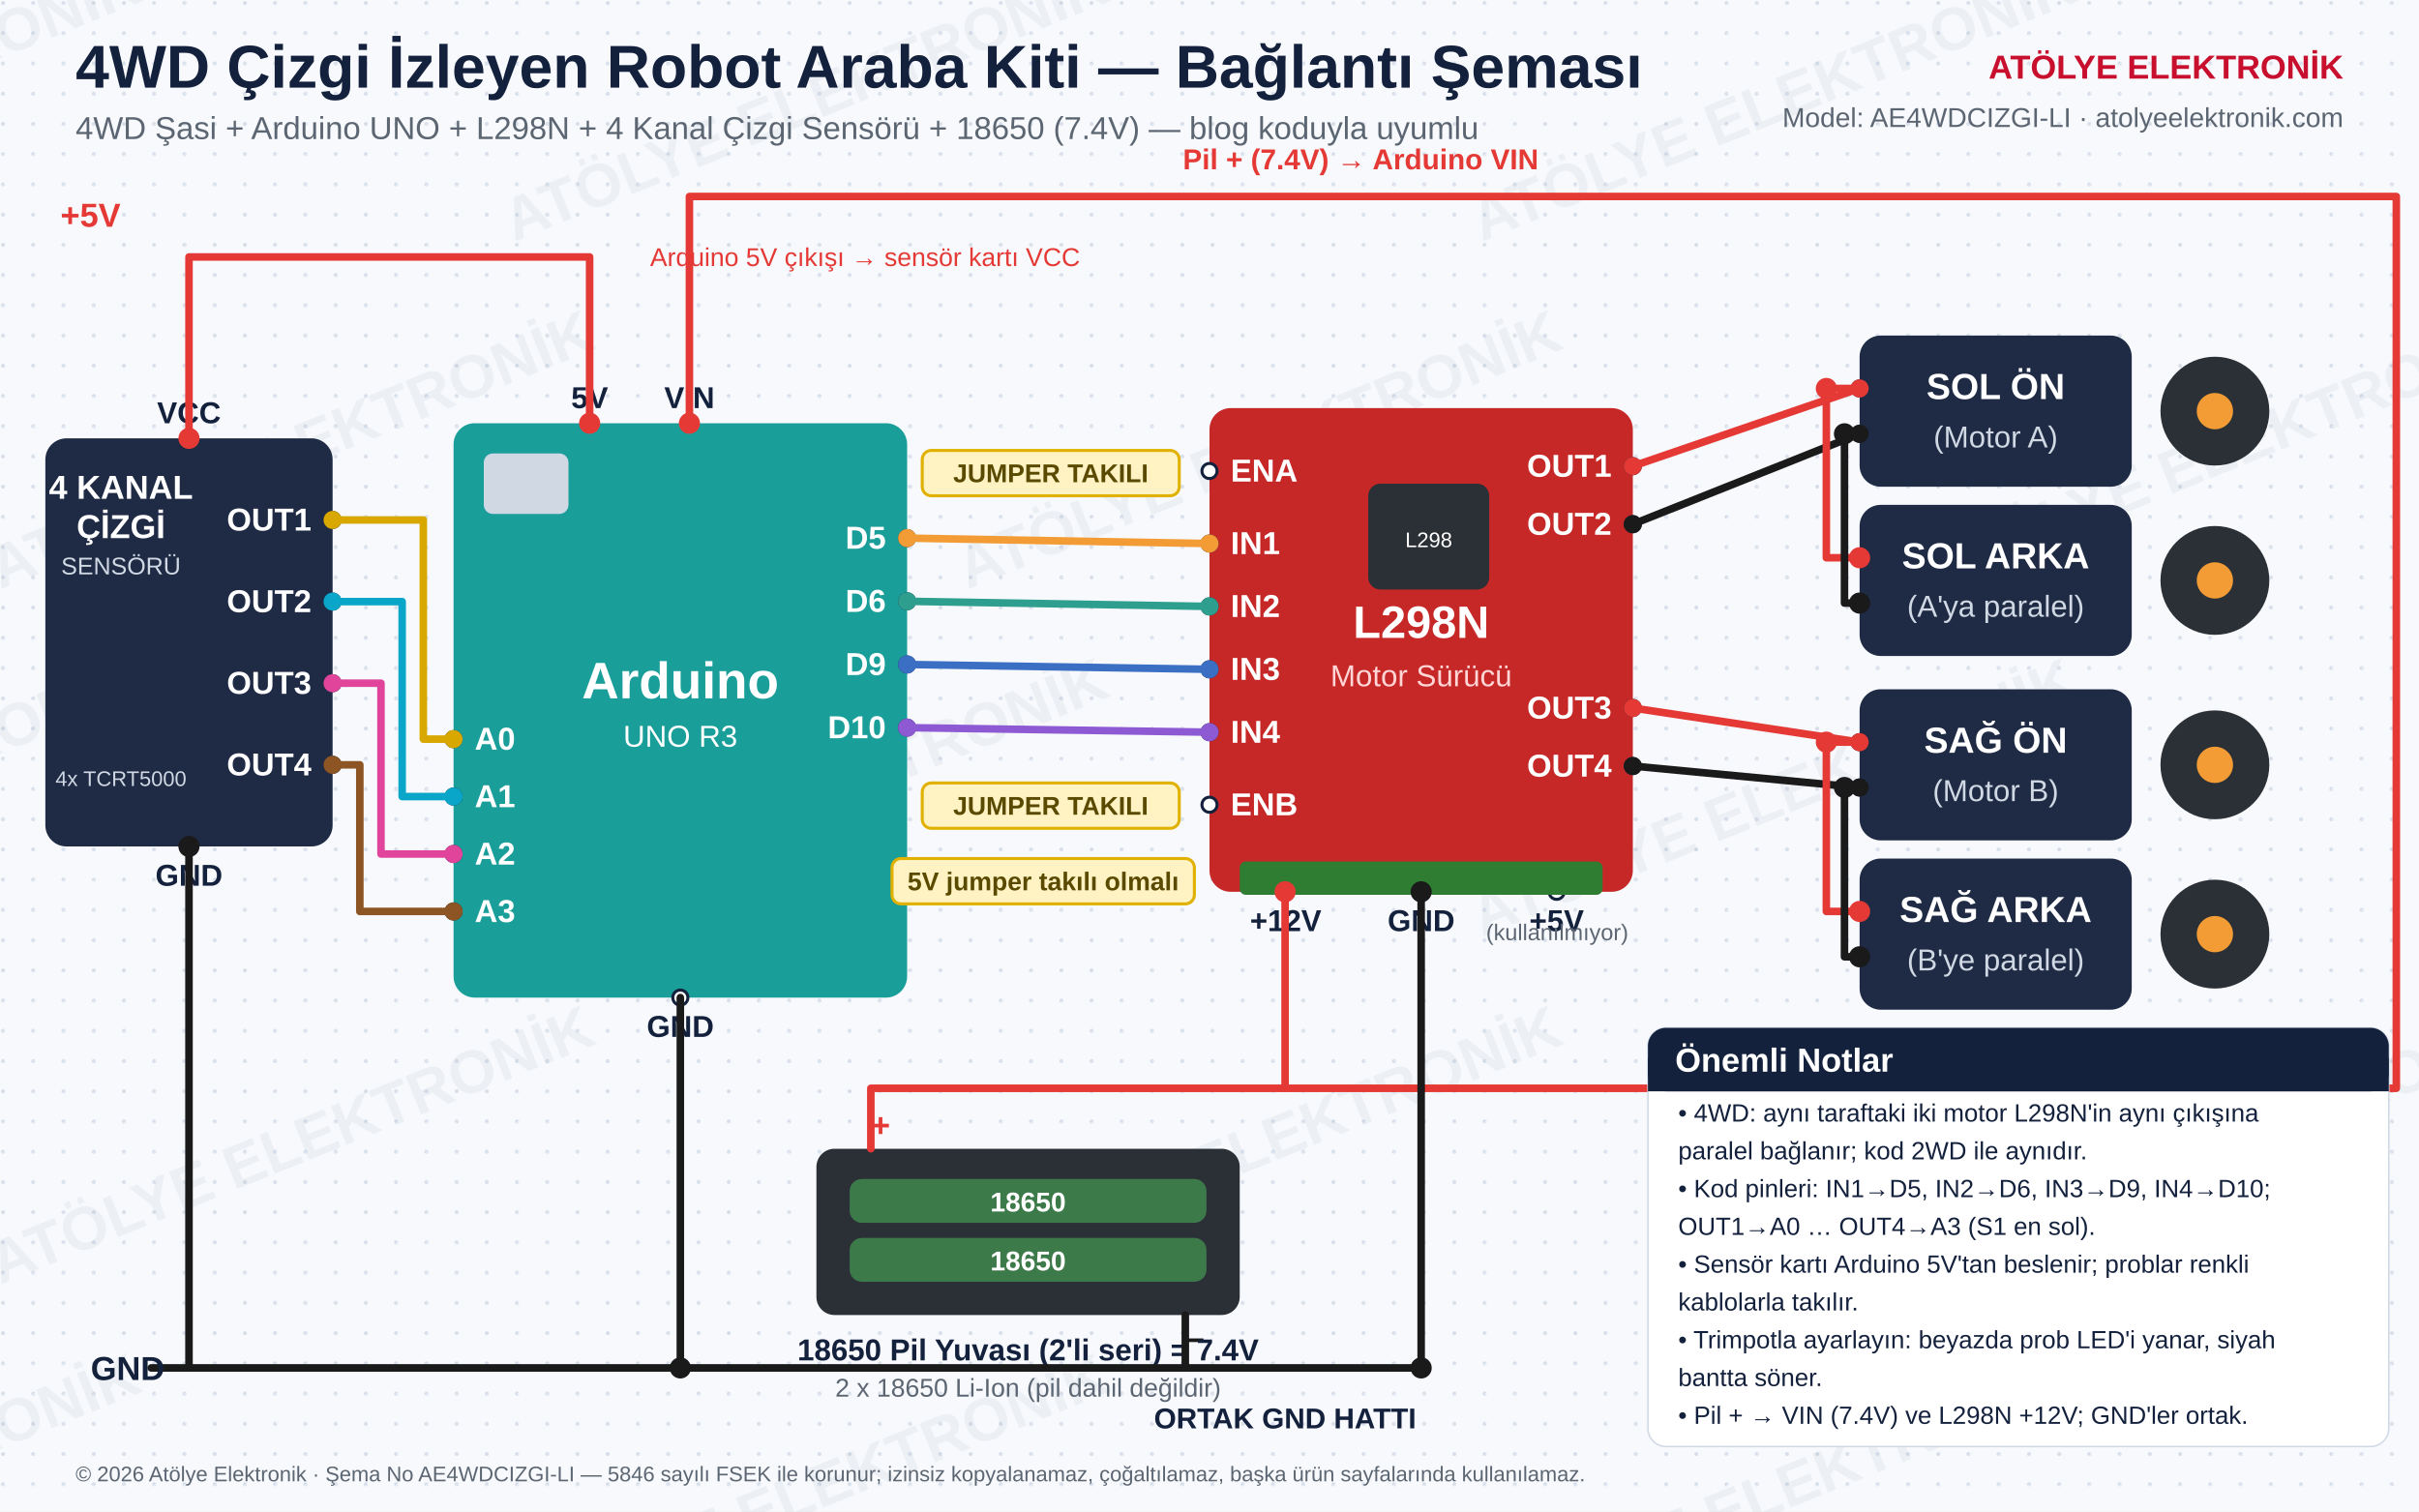
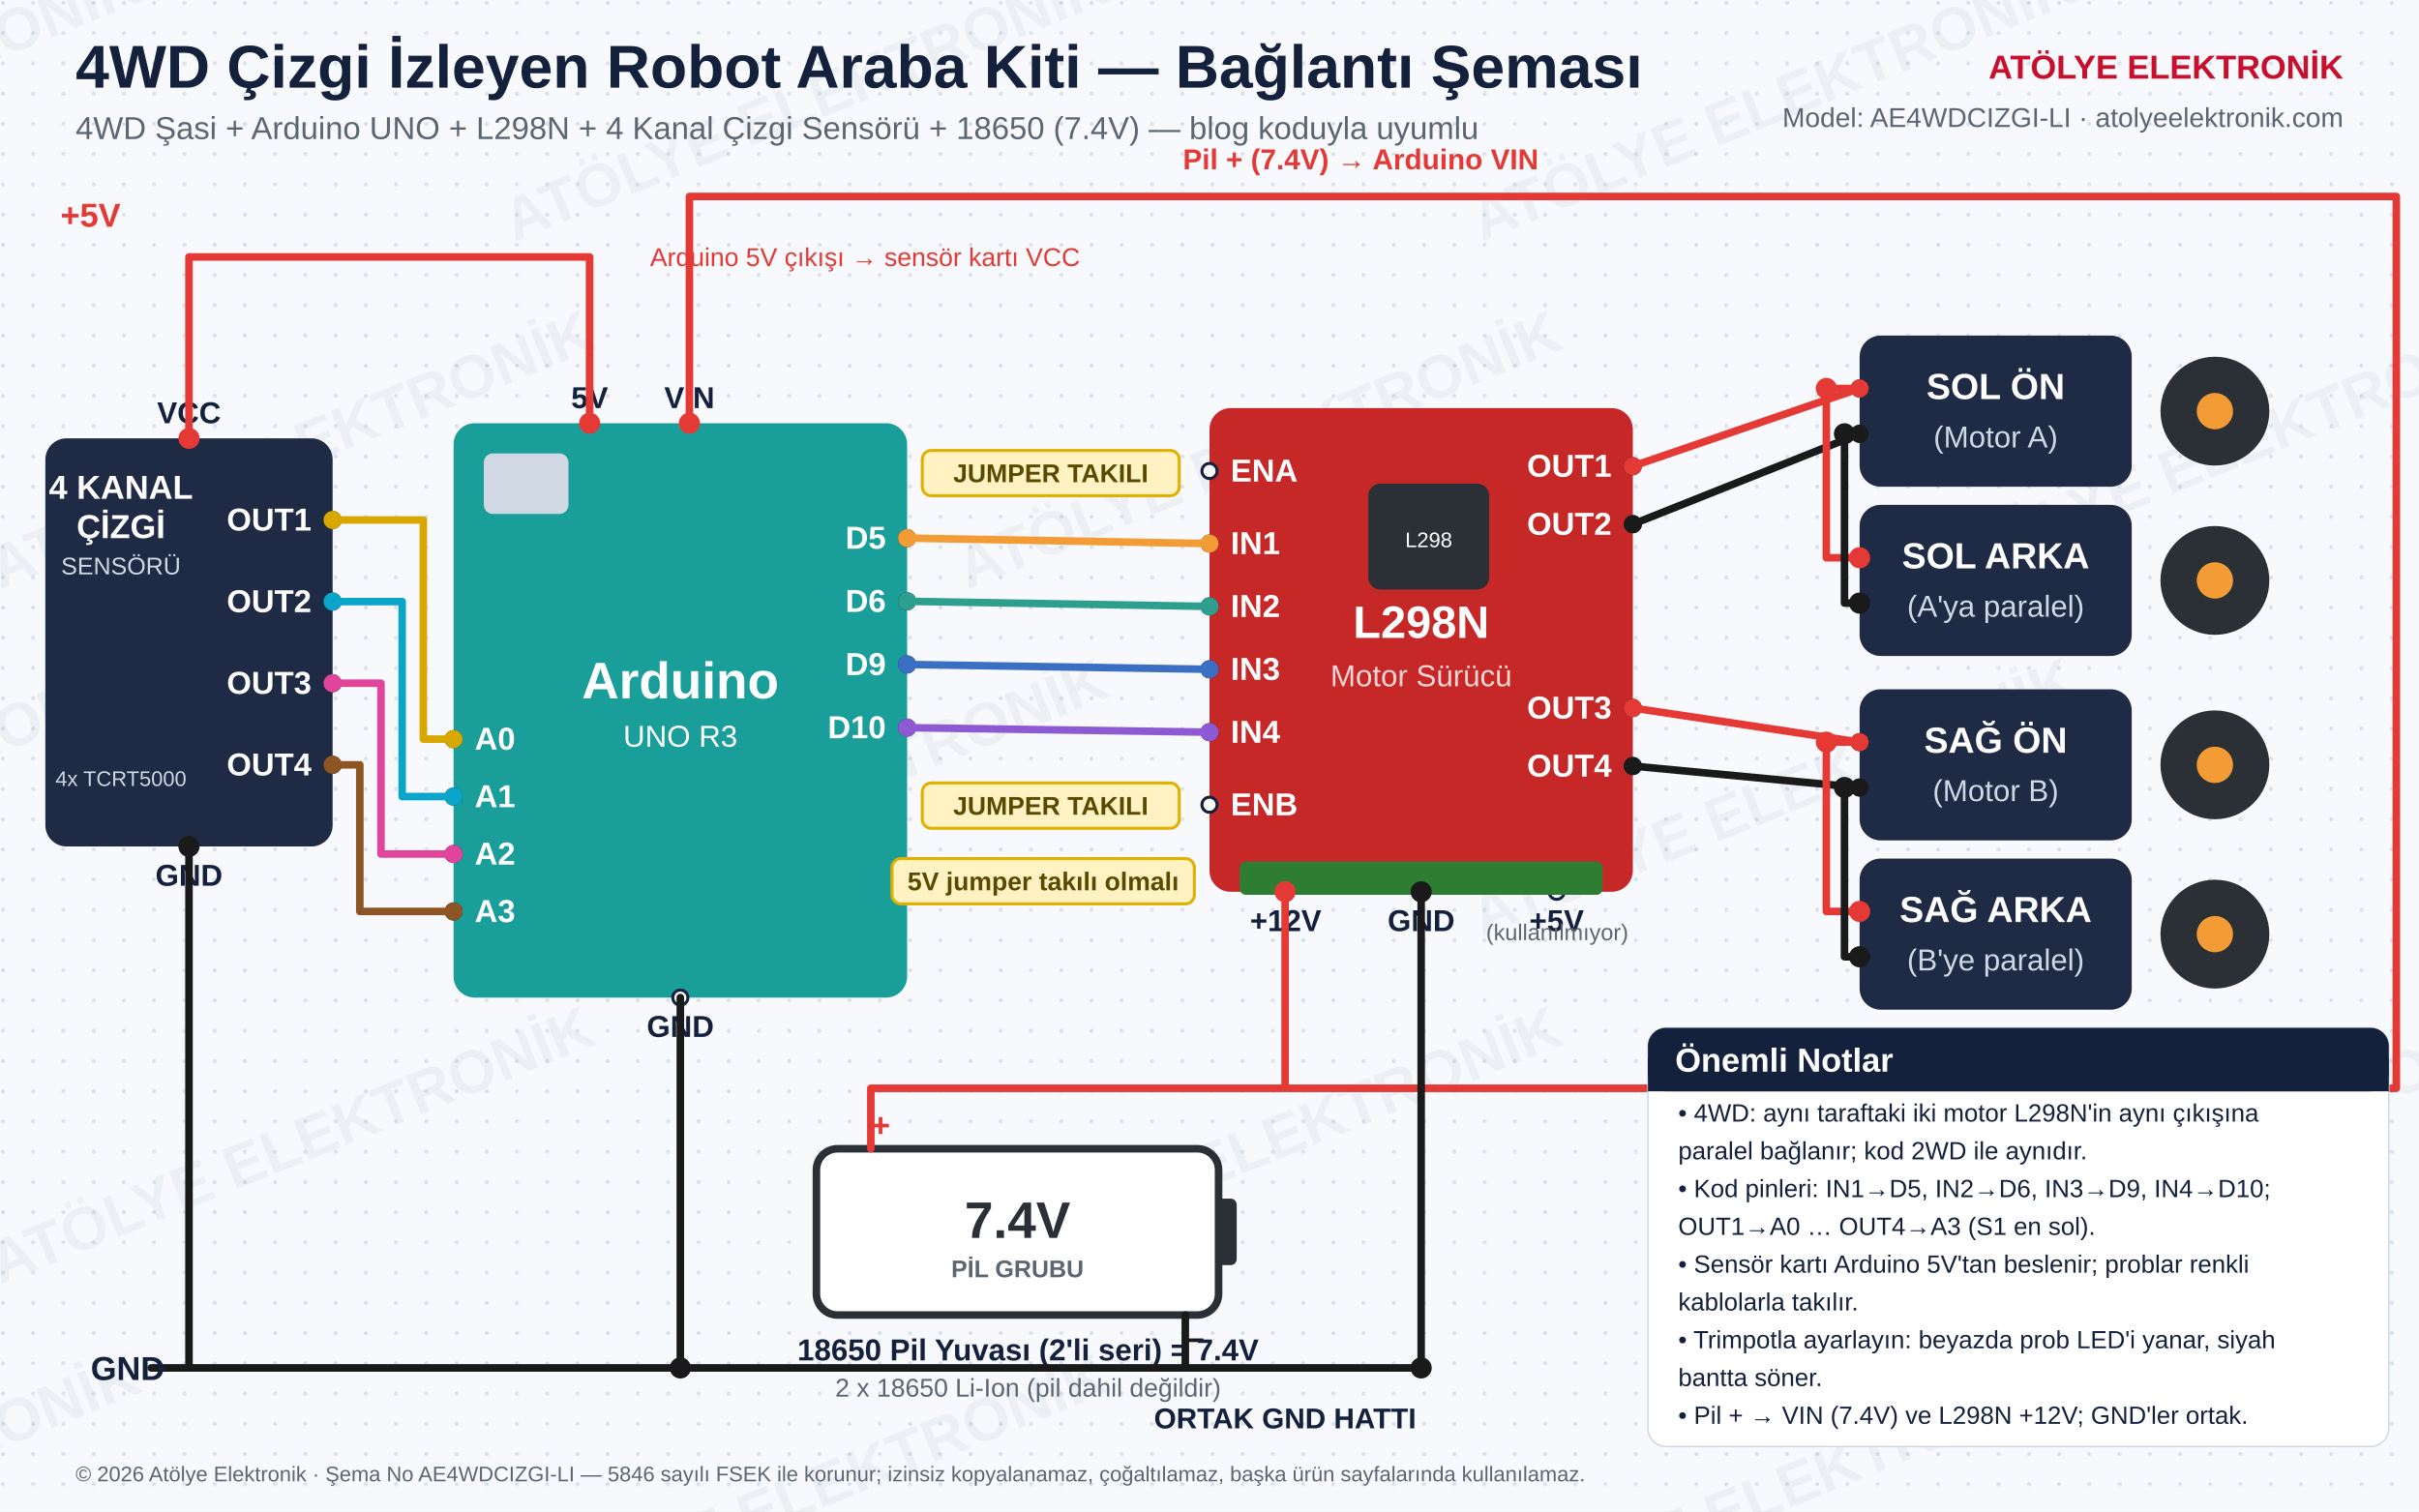
<svg xmlns="http://www.w3.org/2000/svg" width="1600" height="1000" viewBox="0 0 1600 1000" font-family="Segoe UI, Arial, sans-serif">
  <defs>
    <pattern id="dots" width="20" height="20" patternUnits="userSpaceOnUse">
      <circle cx="2" cy="2" r="1.3" fill="#d6dde8" />
    </pattern>
  </defs>
  <rect width="1600" height="1000" fill="#f7f9fc" />
  <rect width="1600" height="1000" fill="url(#dots)" />
  <g opacity="0.045" font-weight="800" font-size="40" fill="#003360">
    <text x="-300" y="160" transform="rotate(-22 -300 160)">ATÖLYE ELEKTRONİK</text>
    <text x="340" y="160" transform="rotate(-22 340 160)">ATÖLYE ELEKTRONİK</text>
    <text x="980" y="160" transform="rotate(-22 980 160)">ATÖLYE ELEKTRONİK</text>
    <text x="1620" y="160" transform="rotate(-22 1620 160)">ATÖLYE ELEKTRONİK</text>
    <text x="0" y="390" transform="rotate(-22 0 390)">ATÖLYE ELEKTRONİK</text>
    <text x="640" y="390" transform="rotate(-22 640 390)">ATÖLYE ELEKTRONİK</text>
    <text x="1280" y="390" transform="rotate(-22 1280 390)">ATÖLYE ELEKTRONİK</text>
    <text x="-300" y="620" transform="rotate(-22 -300 620)">ATÖLYE ELEKTRONİK</text>
    <text x="340" y="620" transform="rotate(-22 340 620)">ATÖLYE ELEKTRONİK</text>
    <text x="980" y="620" transform="rotate(-22 980 620)">ATÖLYE ELEKTRONİK</text>
    <text x="1620" y="620" transform="rotate(-22 1620 620)">ATÖLYE ELEKTRONİK</text>
    <text x="0" y="850" transform="rotate(-22 0 850)">ATÖLYE ELEKTRONİK</text>
    <text x="640" y="850" transform="rotate(-22 640 850)">ATÖLYE ELEKTRONİK</text>
    <text x="1280" y="850" transform="rotate(-22 1280 850)">ATÖLYE ELEKTRONİK</text>
    <text x="-300" y="1080" transform="rotate(-22 -300 1080)">ATÖLYE ELEKTRONİK</text>
    <text x="340" y="1080" transform="rotate(-22 340 1080)">ATÖLYE ELEKTRONİK</text>
    <text x="980" y="1080" transform="rotate(-22 980 1080)">ATÖLYE ELEKTRONİK</text>
    <text x="1620" y="1080" transform="rotate(-22 1620 1080)">ATÖLYE ELEKTRONİK</text>
  </g>
  <text x="50" y="58" font-size="40" font-weight="800" fill="#14213d">4WD Çizgi İzleyen Robot Araba Kiti — Bağlantı Şeması</text>
  <text x="50" y="92" font-size="21" fill="#5c6672">4WD Şasi + Arduino UNO + L298N + 4 Kanal Çizgi Sensörü + 18650 (7.4V) — blog koduyla uyumlu</text>
  <text x="1550" y="52" text-anchor="end" font-size="22" font-weight="800" fill="#c8102e">ATÖLYE ELEKTRONİK</text>
  <text x="1550" y="84" text-anchor="end" font-size="18" fill="#5c6672">Model: AE4WDCIZGI-LI · atolyeelektronik.com</text>
  <rect x="300" y="280" width="300" height="380" rx="14" fill="#1a9e9a" />
  <text x="450.0" y="462.0" text-anchor="middle" font-size="34" font-weight="700" fill="#fff">Arduino</text>
  <text x="450.0" y="494.0" text-anchor="middle" font-size="20" fill="#ffffff">UNO R3</text>
  <text x="586" y="363.0" text-anchor="end" font-size="21" font-weight="700" fill="#fff">D5</text>
  <circle cx="600" cy="356.0" r="5" fill="#fff" stroke="#14213d" stroke-width="2" />
  <text x="586" y="404.8" text-anchor="end" font-size="21" font-weight="700" fill="#fff">D6</text>
  <circle cx="600" cy="397.8" r="5" fill="#fff" stroke="#14213d" stroke-width="2" />
  <text x="586" y="446.6" text-anchor="end" font-size="21" font-weight="700" fill="#fff">D9</text>
  <circle cx="600" cy="439.6" r="5" fill="#fff" stroke="#14213d" stroke-width="2" />
  <text x="586" y="488.4" text-anchor="end" font-size="21" font-weight="700" fill="#fff">D10</text>
  <circle cx="600" cy="481.4" r="5" fill="#fff" stroke="#14213d" stroke-width="2" />
  <text x="390.0" y="270" text-anchor="middle" font-size="20" font-weight="700" fill="#14213d">5V</text>
  <circle cx="390.0" cy="280" r="5" fill="#fff" stroke="#14213d" stroke-width="2" />
  <text x="456.0" y="270" text-anchor="middle" font-size="20" font-weight="700" fill="#14213d">VIN</text>
  <circle cx="456.0" cy="280" r="5" fill="#fff" stroke="#14213d" stroke-width="2" />
  <text x="450.0" y="686" text-anchor="middle" font-size="20" font-weight="700" fill="#14213d">GND</text>
  <circle cx="450.0" cy="660" r="5" fill="#fff" stroke="#14213d" stroke-width="2" />
  <rect x="320" y="300" width="56" height="40" rx="6" fill="#cfd8e3" />
  <rect x="800" y="270" width="280" height="320" rx="14" fill="#c62828" />
  <text x="940.0" y="422.0" text-anchor="middle" font-size="30" font-weight="700" fill="#fff">L298N</text>
  <text x="940.0" y="454.0" text-anchor="middle" font-size="20" fill="#ffd5d5">Motor Sürücü</text>
  <text x="814" y="318.6" font-size="21" font-weight="700" fill="#fff">ENA</text>
  <circle cx="800" cy="311.6" r="5" fill="#fff" stroke="#14213d" stroke-width="2" />
  <text x="814" y="366.6" font-size="21" font-weight="700" fill="#fff">IN1</text>
  <circle cx="800" cy="359.6" r="5" fill="#fff" stroke="#14213d" stroke-width="2" />
  <text x="814" y="408.2" font-size="21" font-weight="700" fill="#fff">IN2</text>
  <circle cx="800" cy="401.2" r="5" fill="#fff" stroke="#14213d" stroke-width="2" />
  <text x="814" y="449.8" font-size="21" font-weight="700" fill="#fff">IN3</text>
  <circle cx="800" cy="442.8" r="5" fill="#fff" stroke="#14213d" stroke-width="2" />
  <text x="814" y="491.4" font-size="21" font-weight="700" fill="#fff">IN4</text>
  <circle cx="800" cy="484.4" r="5" fill="#fff" stroke="#14213d" stroke-width="2" />
  <text x="814" y="539.4" font-size="21" font-weight="700" fill="#fff">ENB</text>
  <circle cx="800" cy="532.4" r="5" fill="#fff" stroke="#14213d" stroke-width="2" />
  <text x="1066" y="315.4" text-anchor="end" font-size="21" font-weight="700" fill="#fff">OUT1</text>
  <circle cx="1080" cy="308.4" r="5" fill="#fff" stroke="#14213d" stroke-width="2" />
  <text x="1066" y="353.8" text-anchor="end" font-size="21" font-weight="700" fill="#fff">OUT2</text>
  <circle cx="1080" cy="346.8" r="5" fill="#fff" stroke="#14213d" stroke-width="2" />
  <text x="1066" y="475.4" text-anchor="end" font-size="21" font-weight="700" fill="#fff">OUT3</text>
  <circle cx="1080" cy="468.4" r="5" fill="#fff" stroke="#14213d" stroke-width="2" />
  <text x="1066" y="513.8" text-anchor="end" font-size="21" font-weight="700" fill="#fff">OUT4</text>
  <circle cx="1080" cy="506.8" r="5" fill="#fff" stroke="#14213d" stroke-width="2" />
  <text x="850.4" y="616" text-anchor="middle" font-size="20" font-weight="700" fill="#14213d">+12V</text>
  <circle cx="850.4" cy="590" r="5" fill="#fff" stroke="#14213d" stroke-width="2" />
  <text x="940.0" y="616" text-anchor="middle" font-size="20" font-weight="700" fill="#14213d">GND</text>
  <circle cx="940.0" cy="590" r="5" fill="#fff" stroke="#14213d" stroke-width="2" />
  <text x="1029.6" y="616" text-anchor="middle" font-size="20" font-weight="700" fill="#14213d">+5V</text>
  <circle cx="1029.6" cy="590" r="5" fill="#fff" stroke="#14213d" stroke-width="2" />
  <rect x="905" y="320" width="80" height="70" rx="8" fill="#2b2f36" />
  <text x="945" y="362" text-anchor="middle" font-size="14" fill="#fff">L298</text>
  <rect x="820" y="570" width="240" height="22" rx="4" fill="#2e7d32" />
  <rect x="610" y="298" width="170" height="30" rx="6" fill="#fff3c4" stroke="#e0b100" stroke-width="2" />
  <text x="695.0" y="319" text-anchor="middle" font-size="17" font-weight="700" fill="#5a4a00">JUMPER TAKILI</text>
  <rect x="610" y="518" width="170" height="30" rx="6" fill="#fff3c4" stroke="#e0b100" stroke-width="2" />
  <text x="695.0" y="539" text-anchor="middle" font-size="17" font-weight="700" fill="#5a4a00">JUMPER TAKILI</text>
  <rect x="590" y="568" width="200" height="30" rx="6" fill="#fff3c4" stroke="#e0b100" stroke-width="2" />
  <text x="690.0" y="589" text-anchor="middle" font-size="17" font-weight="700" fill="#5a4a00">5V jumper takılı olmalı</text>
  <text x="1030" y="622" text-anchor="middle" font-size="15" font-weight="500" fill="#5c6672">(kullanılmıyor)</text>
  <rect x="1230" y="222" width="180" height="100" rx="14" fill="#1f2a44" />
  <text x="1320.0" y="264.0" text-anchor="middle" font-size="24" font-weight="700" fill="#fff">SOL ÖN</text>
  <text x="1320.0" y="296.0" text-anchor="middle" font-size="20" fill="#cfd8e3">(Motor A)</text>
  <text x="1244" y="264.0" font-size="21" font-weight="700" fill="#fff" />
  <circle cx="1230" cy="257.0" r="5" fill="#fff" stroke="#14213d" stroke-width="2" />
  <text x="1244" y="294.0" font-size="21" font-weight="700" fill="#fff"> </text>
  <circle cx="1230" cy="287.0" r="5" fill="#fff" stroke="#14213d" stroke-width="2" />
  <circle cx="1465" cy="272" r="36" fill="#2b2f36" />
  <circle cx="1465" cy="272" r="12" fill="#f39c35" />
  <rect x="1230" y="334" width="180" height="100" rx="14" fill="#1f2a44" />
  <text x="1320.0" y="376.0" text-anchor="middle" font-size="24" font-weight="700" fill="#fff">SOL ARKA</text>
  <text x="1320.0" y="408.0" text-anchor="middle" font-size="20" fill="#cfd8e3">(A'ya paralel)</text>
  <text x="1244" y="376.0" font-size="21" font-weight="700" fill="#fff" />
  <circle cx="1230" cy="369.0" r="5" fill="#fff" stroke="#14213d" stroke-width="2" />
  <text x="1244" y="406.0" font-size="21" font-weight="700" fill="#fff"> </text>
  <circle cx="1230" cy="399.0" r="5" fill="#fff" stroke="#14213d" stroke-width="2" />
  <circle cx="1465" cy="384" r="36" fill="#2b2f36" />
  <circle cx="1465" cy="384" r="12" fill="#f39c35" />
  <rect x="1230" y="456" width="180" height="100" rx="14" fill="#1f2a44" />
  <text x="1320.0" y="498.0" text-anchor="middle" font-size="24" font-weight="700" fill="#fff">SAĞ ÖN</text>
  <text x="1320.0" y="530.0" text-anchor="middle" font-size="20" fill="#cfd8e3">(Motor B)</text>
  <text x="1244" y="498.0" font-size="21" font-weight="700" fill="#fff" />
  <circle cx="1230" cy="491.0" r="5" fill="#fff" stroke="#14213d" stroke-width="2" />
  <text x="1244" y="528.0" font-size="21" font-weight="700" fill="#fff"> </text>
  <circle cx="1230" cy="521.0" r="5" fill="#fff" stroke="#14213d" stroke-width="2" />
  <circle cx="1465" cy="506" r="36" fill="#2b2f36" />
  <circle cx="1465" cy="506" r="12" fill="#f39c35" />
  <rect x="1230" y="568" width="180" height="100" rx="14" fill="#1f2a44" />
  <text x="1320.0" y="610.0" text-anchor="middle" font-size="24" font-weight="700" fill="#fff">SAĞ ARKA</text>
  <text x="1320.0" y="642.0" text-anchor="middle" font-size="20" fill="#cfd8e3">(B'ye paralel)</text>
  <text x="1244" y="610.0" font-size="21" font-weight="700" fill="#fff" />
  <circle cx="1230" cy="603.0" r="5" fill="#fff" stroke="#14213d" stroke-width="2" />
  <text x="1244" y="640.0" font-size="21" font-weight="700" fill="#fff"> </text>
  <circle cx="1230" cy="633.0" r="5" fill="#fff" stroke="#14213d" stroke-width="2" />
  <circle cx="1465" cy="618" r="36" fill="#2b2f36" />
  <circle cx="1465" cy="618" r="12" fill="#f39c35" />
-   <rect x="540" y="760" width="280" height="110" rx="12" fill="#2b2f36" />
-   <rect x="562" y="780.0" width="236" height="29.0" rx="8" fill="#3d7a4a" />
-   <text x="680.0" y="801.5" text-anchor="middle" font-size="18" font-weight="700" fill="#fff">18650</text>
-   <rect x="562" y="819.0" width="236" height="29.0" rx="8" fill="#3d7a4a" />
-   <text x="680.0" y="840.5" text-anchor="middle" font-size="18" font-weight="700" fill="#fff">18650</text>
+   <rect x="540" y="760" width="266" height="110" rx="14" fill="#fff" stroke="#2b2f36" stroke-width="5" />
+   <rect x="804" y="793.0" width="14" height="44.0" rx="4" fill="#2b2f36" />
+   <text x="673.0" y="819.0" text-anchor="middle" font-size="34" font-weight="800" fill="#2b2f36">7.4V</text>
+   <text x="673.0" y="845.0" text-anchor="middle" font-size="16" font-weight="700" fill="#5c6672">PİL GRUBU</text>
  <text x="576" y="752" font-size="22" font-weight="700" fill="#e53935">+</text>
  <text x="784" y="894" font-size="22" font-weight="700" fill="#1a1a1a">−</text>
  <text x="680.0" y="900" text-anchor="middle" font-size="20" font-weight="700" fill="#14213d">18650 Pil Yuvası (2'li seri) = 7.4V</text>
  <text x="680.0" y="924" text-anchor="middle" font-size="17" fill="#5c6672">2 x 18650 Li-Ion (pil dahil değildir)</text>
  <path d="M 600 356.0 L 800 359.6" fill="none" stroke="#f39c35" stroke-width="5" stroke-linejoin="round" stroke-linecap="round" />
  <circle cx="600" cy="356.0" r="6" fill="#f39c35" />
  <circle cx="800" cy="359.6" r="6" fill="#f39c35" />
  <path d="M 600 397.8 L 800 401.2" fill="none" stroke="#2e9e8f" stroke-width="5" stroke-linejoin="round" stroke-linecap="round" />
  <circle cx="600" cy="397.8" r="6" fill="#2e9e8f" />
  <circle cx="800" cy="401.2" r="6" fill="#2e9e8f" />
  <path d="M 600 439.6 L 800 442.8" fill="none" stroke="#3b6fc4" stroke-width="5" stroke-linejoin="round" stroke-linecap="round" />
  <circle cx="600" cy="439.6" r="6" fill="#3b6fc4" />
  <circle cx="800" cy="442.8" r="6" fill="#3b6fc4" />
  <path d="M 600 481.4 L 800 484.4" fill="none" stroke="#8e5ad4" stroke-width="5" stroke-linejoin="round" stroke-linecap="round" />
  <circle cx="600" cy="481.4" r="6" fill="#8e5ad4" />
  <circle cx="800" cy="484.4" r="6" fill="#8e5ad4" />
  <path d="M 1080 308.4 L 1230 257.0" fill="none" stroke="#e53935" stroke-width="5" stroke-linejoin="round" stroke-linecap="round" />
  <circle cx="1080" cy="308.4" r="6" fill="#e53935" />
  <circle cx="1230" cy="257.0" r="6" fill="#e53935" />
  <path d="M 1080 346.8 L 1230 287.0" fill="none" stroke="#1a1a1a" stroke-width="5" stroke-linejoin="round" stroke-linecap="round" />
  <circle cx="1080" cy="346.8" r="6" fill="#1a1a1a" />
  <circle cx="1230" cy="287.0" r="6" fill="#1a1a1a" />
  <path d="M 1080 468.4 L 1230 491.0" fill="none" stroke="#e53935" stroke-width="5" stroke-linejoin="round" stroke-linecap="round" />
  <circle cx="1080" cy="468.4" r="6" fill="#e53935" />
  <circle cx="1230" cy="491.0" r="6" fill="#e53935" />
  <path d="M 1080 506.8 L 1230 521.0" fill="none" stroke="#1a1a1a" stroke-width="5" stroke-linejoin="round" stroke-linecap="round" />
  <circle cx="1080" cy="506.8" r="6" fill="#1a1a1a" />
  <circle cx="1230" cy="521.0" r="6" fill="#1a1a1a" />
  <path d="M 1230 257.0 L 1208 257.0 L 1208 369.0 L 1230 369.0" fill="none" stroke="#e53935" stroke-width="5" stroke-linejoin="round" stroke-linecap="round" />
  <circle cx="1230" cy="369.0" r="7" fill="#e53935" />
  <circle cx="1208" cy="257.0" r="7" fill="#e53935" />
  <path d="M 1230 287.0 L 1220 287.0 L 1220 399.0 L 1230 399.0" fill="none" stroke="#1a1a1a" stroke-width="5" stroke-linejoin="round" stroke-linecap="round" />
  <circle cx="1230" cy="399.0" r="7" fill="#1a1a1a" />
  <circle cx="1220" cy="287.0" r="7" fill="#1a1a1a" />
  <path d="M 1230 491.0 L 1208 491.0 L 1208 603.0 L 1230 603.0" fill="none" stroke="#e53935" stroke-width="5" stroke-linejoin="round" stroke-linecap="round" />
  <circle cx="1230" cy="603.0" r="7" fill="#e53935" />
  <circle cx="1208" cy="491.0" r="7" fill="#e53935" />
  <path d="M 1230 521.0 L 1220 521.0 L 1220 633.0 L 1230 633.0" fill="none" stroke="#1a1a1a" stroke-width="5" stroke-linejoin="round" stroke-linecap="round" />
  <circle cx="1230" cy="633.0" r="7" fill="#1a1a1a" />
  <circle cx="1220" cy="521.0" r="7" fill="#1a1a1a" />
  <path d="M 576 760 L 576 720 L 850 720 L 850 590" fill="none" stroke="#e53935" stroke-width="5" stroke-linejoin="round" stroke-linecap="round" />
  <circle cx="850" cy="590" r="7" fill="#e53935" />
  <path d="M 850 720 L 1585 720 L 1585 130 L 456 130 L 456 280" fill="none" stroke="#e53935" stroke-width="5" stroke-linejoin="round" stroke-linecap="round" />
  <circle cx="456" cy="280" r="7" fill="#e53935" />
  <text x="900" y="112" text-anchor="middle" font-size="19" font-weight="700" fill="#e53935">Pil + (7.4V) → Arduino VIN</text>
  <path d="M 784 870 L 784 905 L 100 905" fill="none" stroke="#1a1a1a" stroke-width="5" stroke-linejoin="round" stroke-linecap="round" />
  <path d="M 784 905 L 940 905 L 940 590" fill="none" stroke="#1a1a1a" stroke-width="5" stroke-linejoin="round" stroke-linecap="round" />
  <circle cx="940" cy="590" r="7" fill="#1a1a1a" />
  <path d="M 450 660 L 450 905" fill="none" stroke="#1a1a1a" stroke-width="5" stroke-linejoin="round" stroke-linecap="round" />
  <circle cx="450" cy="905" r="7" fill="#1a1a1a" />
  <circle cx="940" cy="905" r="7" fill="#1a1a1a" />
  <text x="60" y="913" text-anchor="start" font-size="22" font-weight="700" fill="#14213d">GND</text>
  <text x="850" y="945" text-anchor="middle" font-size="19" font-weight="700" fill="#14213d">ORTAK GND HATTI</text>
  <rect x="30" y="290" width="190" height="270" rx="14" fill="#1f2a44" />
  <text x="125.0" y="435.0" text-anchor="middle" font-size="22" font-weight="700" fill="#fff" />
  <text x="125.0" y="280" text-anchor="middle" font-size="20" font-weight="700" fill="#14213d">VCC</text>
  <circle cx="125.0" cy="290" r="5" fill="#fff" stroke="#14213d" stroke-width="2" />
  <text x="125.0" y="586" text-anchor="middle" font-size="20" font-weight="700" fill="#14213d">GND</text>
  <circle cx="125.0" cy="560" r="5" fill="#fff" stroke="#14213d" stroke-width="2" />
  <text x="206" y="351.0" text-anchor="end" font-size="21" font-weight="700" fill="#fff">OUT1</text>
  <circle cx="220" cy="344.0" r="5" fill="#fff" stroke="#14213d" stroke-width="2" />
  <text x="206" y="405.0" text-anchor="end" font-size="21" font-weight="700" fill="#fff">OUT2</text>
  <circle cx="220" cy="398.0" r="5" fill="#fff" stroke="#14213d" stroke-width="2" />
  <text x="206" y="459.0" text-anchor="end" font-size="21" font-weight="700" fill="#fff">OUT3</text>
  <circle cx="220" cy="452.0" r="5" fill="#fff" stroke="#14213d" stroke-width="2" />
  <text x="206" y="513.0" text-anchor="end" font-size="21" font-weight="700" fill="#fff">OUT4</text>
  <circle cx="220" cy="506.0" r="5" fill="#fff" stroke="#14213d" stroke-width="2" />
  <text x="80" y="330" text-anchor="middle" font-size="22" font-weight="700" fill="#fff">4 KANAL</text>
  <text x="80" y="356" text-anchor="middle" font-size="22" font-weight="700" fill="#fff">ÇİZGİ</text>
  <text x="80" y="380" text-anchor="middle" font-size="16" font-weight="500" fill="#cfd8e3">SENSÖRÜ</text>
  <text x="80" y="520" text-anchor="middle" font-size="14" font-weight="500" fill="#cfd8e3">4x TCRT5000</text>
  <text x="314" y="496.0" font-size="21" font-weight="700" fill="#fff">A0</text>
  <circle cx="300" cy="489.0" r="5" fill="#fff" stroke="#14213d" stroke-width="2" />
  <text x="314" y="534.0" font-size="21" font-weight="700" fill="#fff">A1</text>
  <circle cx="300" cy="527.0" r="5" fill="#fff" stroke="#14213d" stroke-width="2" />
  <text x="314" y="572.0" font-size="21" font-weight="700" fill="#fff">A2</text>
  <circle cx="300" cy="565.0" r="5" fill="#fff" stroke="#14213d" stroke-width="2" />
  <text x="314" y="610.0" font-size="21" font-weight="700" fill="#fff">A3</text>
  <circle cx="300" cy="603.0" r="5" fill="#fff" stroke="#14213d" stroke-width="2" />
  <path d="M 220 344.0 L 280 344.0 L 280 489.0 L 300 489.0" fill="none" stroke="#d8a800" stroke-width="5" stroke-linejoin="round" stroke-linecap="round" />
  <circle cx="220" cy="344.0" r="6" fill="#d8a800" />
  <circle cx="300" cy="489.0" r="6" fill="#d8a800" />
  <path d="M 220 398.0 L 266 398.0 L 266 527.0 L 300 527.0" fill="none" stroke="#0aa6c9" stroke-width="5" stroke-linejoin="round" stroke-linecap="round" />
  <circle cx="220" cy="398.0" r="6" fill="#0aa6c9" />
  <circle cx="300" cy="527.0" r="6" fill="#0aa6c9" />
  <path d="M 220 452.0 L 252 452.0 L 252 565.0 L 300 565.0" fill="none" stroke="#e0459b" stroke-width="5" stroke-linejoin="round" stroke-linecap="round" />
  <circle cx="220" cy="452.0" r="6" fill="#e0459b" />
  <circle cx="300" cy="565.0" r="6" fill="#e0459b" />
  <path d="M 220 506.0 L 238 506.0 L 238 603.0 L 300 603.0" fill="none" stroke="#8d5524" stroke-width="5" stroke-linejoin="round" stroke-linecap="round" />
  <circle cx="220" cy="506.0" r="6" fill="#8d5524" />
  <circle cx="300" cy="603.0" r="6" fill="#8d5524" />
  <path d="M 125 290 L 125 170 L 390 170 L 390 280" fill="none" stroke="#e53935" stroke-width="5" stroke-linejoin="round" stroke-linecap="round" />
  <circle cx="390" cy="280" r="7" fill="#e53935" />
  <circle cx="125" cy="290" r="7" fill="#e53935" />
  <text x="40" y="150" text-anchor="start" font-size="22" font-weight="700" fill="#e53935">+5V</text>
  <text x="430" y="176" text-anchor="start" font-size="17" font-weight="500" fill="#e53935">Arduino 5V çıkışı → sensör kartı VCC</text>
  <path d="M 125 560 L 125 905" fill="none" stroke="#1a1a1a" stroke-width="5" stroke-linejoin="round" stroke-linecap="round" />
  <circle cx="125" cy="560" r="7" fill="#1a1a1a" />
  <rect x="1090" y="680" width="490" height="277" rx="12" fill="#fff" stroke="#cfd8e3" />
  <rect x="1090" y="680" width="490" height="42" rx="12" fill="#14213d" />
  <rect x="1090" y="700" width="490" height="22" fill="#14213d" />
  <text x="1108" y="709" font-size="22" font-weight="700" fill="#fff">Önemli Notlar</text>
  <text x="1110" y="742" font-size="16.5" fill="#14213d">• 4WD: aynı taraftaki iki motor L298N'in aynı çıkışına</text>
  <text x="1110" y="767" font-size="16.5" fill="#14213d">   paralel bağlanır; kod 2WD ile aynıdır.</text>
  <text x="1110" y="792" font-size="16.5" fill="#14213d">• Kod pinleri: IN1→D5, IN2→D6, IN3→D9, IN4→D10;</text>
  <text x="1110" y="817" font-size="16.5" fill="#14213d">   OUT1→A0 … OUT4→A3 (S1 en sol).</text>
  <text x="1110" y="842" font-size="16.5" fill="#14213d">• Sensör kartı Arduino 5V'tan beslenir; problar renkli</text>
  <text x="1110" y="867" font-size="16.5" fill="#14213d">   kablolarla takılır.</text>
  <text x="1110" y="892" font-size="16.5" fill="#14213d">• Trimpotla ayarlayın: beyazda prob LED'i yanar, siyah</text>
  <text x="1110" y="917" font-size="16.5" fill="#14213d">   bantta söner.</text>
  <text x="1110" y="942" font-size="16.5" fill="#14213d">• Pil + → VIN (7.4V) ve L298N +12V; GND'ler ortak.</text>
  <text x="50" y="980" font-size="14" fill="#5c6672">© 2026 Atölye Elektronik · Şema No AE4WDCIZGI-LI — 5846 sayılı FSEK ile korunur; izinsiz kopyalanamaz, çoğaltılamaz, başka ürün sayfalarında kullanılamaz.</text>
</svg>
